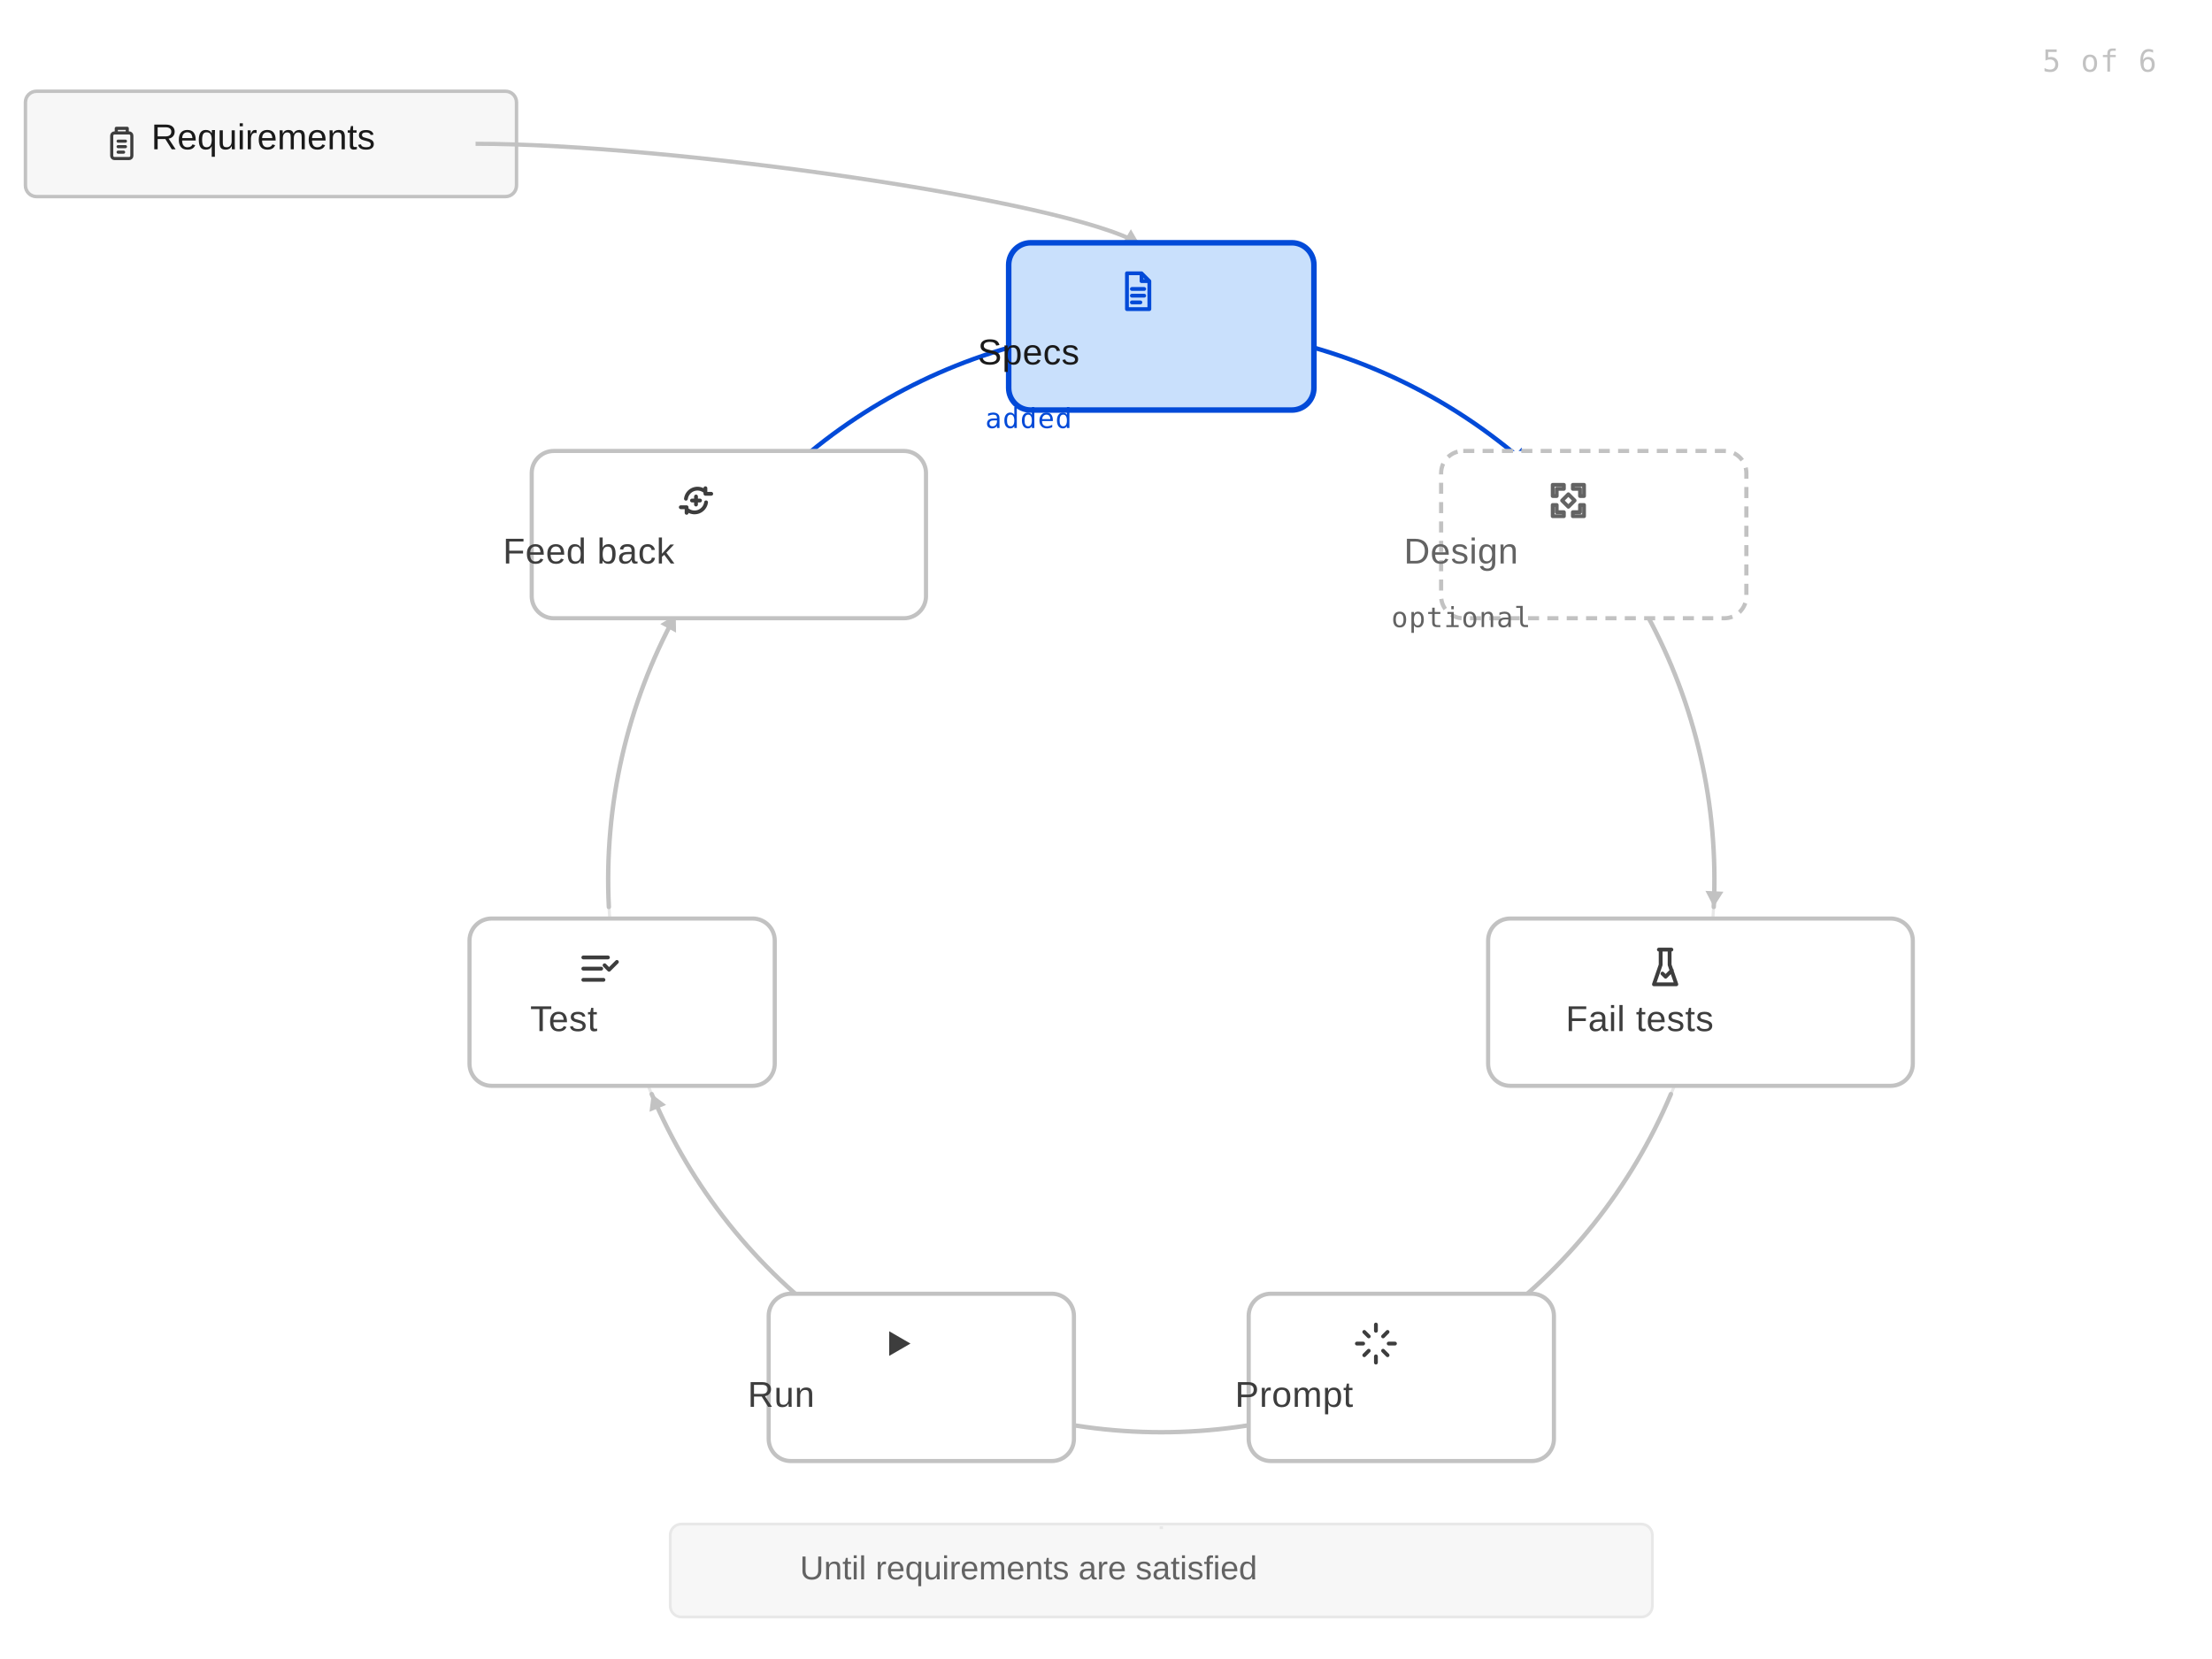
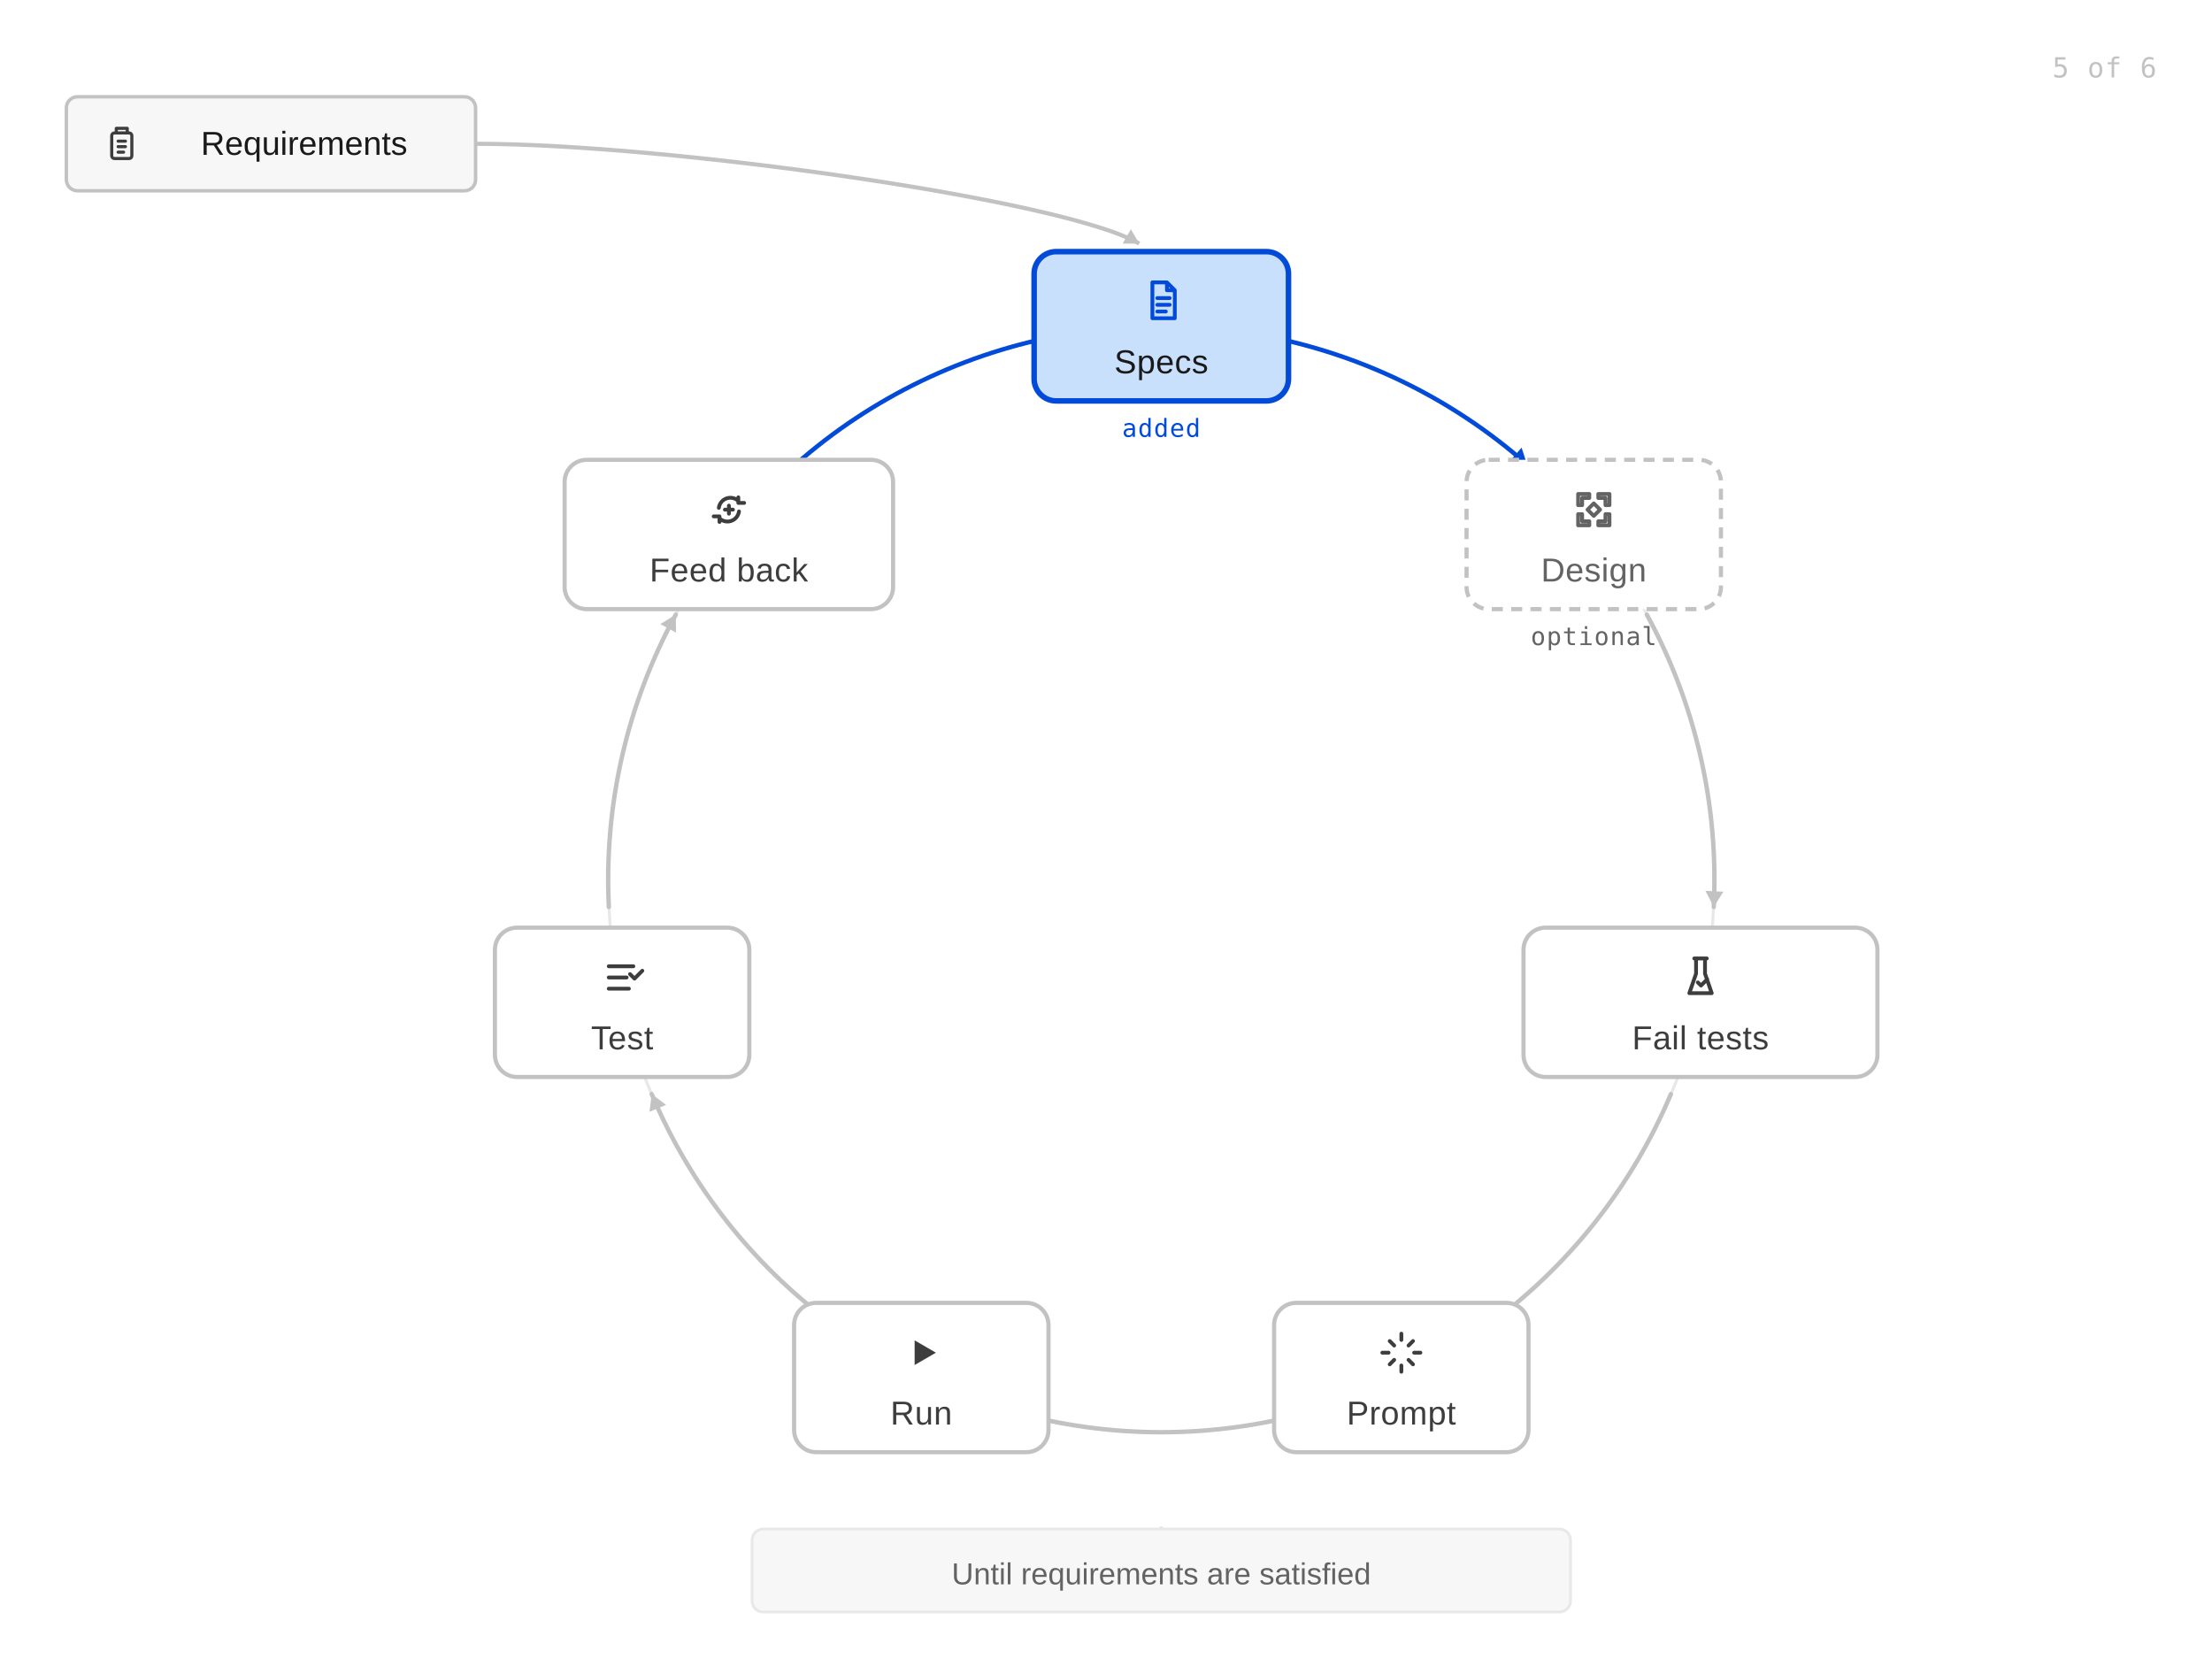
<svg xmlns="http://www.w3.org/2000/svg" viewBox="0 0 800 600" width="800" height="600" role="img" aria-label="Spec Driven Feedback Loop">
  <rect width="800" height="600" fill="#ffffff" />
  <circle cx="420" cy="318" r="200" fill="none" stroke="#e8e8e8" stroke-width="1.1" />
  <path d="M454.7 121.0 A200 200 0 0 1 552.3 168.0" fill="none" stroke="#024ad8" stroke-width="1.6" stroke-linecap="round" />
  <path d="M552.3 168.0 L546.0 166.8 L550.3 161.9 Z" fill="#024ad8" />
  <path d="M595.6 222.3 A200 200 0 0 1 619.8 328.0" fill="none" stroke="#c2c2c2" stroke-width="1.6" stroke-linecap="round" />
  <path d="M619.8 328.0 L616.8 322.2 L623.3 322.5 Z" fill="#c2c2c2" />
  <path d="M604.3 395.7 A200 200 0 0 1 536.7 480.4" fill="none" stroke="#c2c2c2" stroke-width="1.6" stroke-linecap="round" />
  <path d="M536.7 480.4 L539.4 474.5 L543.2 479.7 Z" fill="#c2c2c2" />
  <path d="M474.2 510.5 A200 200 0 0 1 365.8 510.5" fill="none" stroke="#c2c2c2" stroke-width="1.6" stroke-linecap="round" />
  <path d="M365.8 510.5 L372.1 508.9 L370.4 515.2 Z" fill="#c2c2c2" />
  <path d="M303.3 480.4 A200 200 0 0 1 235.7 395.7" fill="none" stroke="#c2c2c2" stroke-width="1.6" stroke-linecap="round" />
  <path d="M235.7 395.7 L240.9 399.6 L234.9 402.1 Z" fill="#c2c2c2" />
  <path d="M220.2 328.0 A200 200 0 0 1 244.4 222.3" fill="none" stroke="#c2c2c2" stroke-width="1.6" stroke-linecap="round" />
  <path d="M244.4 222.3 L244.5 228.8 L238.8 225.7 Z" fill="#c2c2c2" />
  <path d="M287.7 168.0 A200 200 0 0 1 385.3 121.0" fill="none" stroke="#024ad8" stroke-width="1.6" stroke-linecap="round" />
  <path d="M385.3 121.0 L380.3 125.2 L379.2 118.8 Z" fill="#024ad8" />
-   <rect x="9.2" y="33.0" width="177.6" height="38.1" rx="4" ry="4" fill="#f7f7f7" stroke="#c2c2c2" stroke-width="1.25" />
+   <rect x="24" y="35" width="148" height="34" rx="4" ry="4" fill="#f7f7f7" stroke="#c2c2c2" stroke-width="1.25" />
  <g transform="translate(36.1 44.1) scale(0.662)" fill="none" stroke="#3d3d3d" stroke-width="1.7" stroke-linecap="round" stroke-linejoin="round">
    <path d="M9 3.5h6v2.5H9zM8 6h8a1.5 1.5 0 0 1 1.5 1.5v11A1.5 1.5 0 0 1 16 20H8a1.5 1.5 0 0 1-1.5-1.5v-11A1.5 1.5 0 0 1 8 6zM10 10.5h4M10 13.5h4M10 16.5h3" />
  </g>
-   <text x="95.2" y="54.0" text-anchor="middle" font-family="IBM Plex Sans, Helvetica Neue, Arial, sans-serif" font-size="13" font-weight="500" fill="#1a1a1a">Requirements</text>
+   <text x="110" y="56" text-anchor="middle" font-family="IBM Plex Sans, Helvetica Neue, Arial, sans-serif" font-size="12" font-weight="500" fill="#1a1a1a">Requirements</text>
  <path d="M172 52 C242 52, 385.5 72.4, 412.0 88.1" fill="none" stroke="#c2c2c2" stroke-width="1.5" />
  <path d="M412.0 88.1 L406.0 88.1 L409.0 82.9 Z" fill="#c2c2c2" />
-   <rect x="242.4" y="551.2" width="355.2" height="33.6" rx="4" fill="#f7f7f7" stroke="#e8e8e8" stroke-width="1" />
-   <text x="372.0" y="571.2" text-anchor="middle" font-family="IBM Plex Sans, Helvetica Neue, Arial, sans-serif" font-size="12" fill="#636363">Until requirements are satisfied</text>
+   <rect x="272" y="553" width="296" height="30" rx="4" fill="#f7f7f7" stroke="#e8e8e8" stroke-width="1" />
+   <text x="420" y="573" text-anchor="middle" font-family="IBM Plex Sans, Helvetica Neue, Arial, sans-serif" font-size="11" fill="#636363">Until requirements are satisfied</text>
  <path d="M420.0 552.0 L420 553" fill="none" stroke="#e8e8e8" stroke-width="1.2" stroke-dasharray="3 3" />
-   <rect x="364.8" y="87.8" width="110.4" height="60.5" rx="8" ry="8" fill="#c9e0fc" stroke="#024ad8" stroke-width="2.0" />
-   <g transform="translate(401.1 96.0) scale(0.810)" fill="none" stroke="#024ad8" stroke-width="1.7" stroke-linecap="round" stroke-linejoin="round">
+   <rect x="374.0" y="91.0" width="92" height="54" rx="8" ry="8" fill="#c9e0fc" stroke="#024ad8" stroke-width="2.0" />
+   <g transform="translate(410.3 99.3) scale(0.810)" fill="none" stroke="#024ad8" stroke-width="1.7" stroke-linecap="round" stroke-linejoin="round">
    <path d="M8 3.5h6.5L18 7v12.5H8V3.5zM14.5 3.5V7H18M10.2 10.5h5.5M10.2 13.5h5.5M10.2 16.5h3.8" />
  </g>
-   <text x="372.0" y="131.8" text-anchor="middle" font-family="IBM Plex Sans, Helvetica Neue, Arial, sans-serif" font-size="13" font-weight="500" letter-spacing="0.16" fill="#1a1a1a">Specs</text>
-   <text x="372.0" y="154.8" text-anchor="middle" font-family="IBM Plex Mono, ui-monospace, Menlo, monospace" font-size="10" letter-spacing="0.32" fill="#024ad8">added</text>
-   <rect x="521.2" y="163.1" width="110.4" height="60.5" rx="8" ry="8" fill="#ffffff" stroke="#c2c2c2" stroke-width="1.5" stroke-dasharray="4 3" />
-   <g transform="translate(557.5 171.3) scale(0.810)" fill="none" stroke="#636363" stroke-width="1.7" stroke-linecap="round" stroke-linejoin="round">
+   <text x="420.0" y="135.0" text-anchor="middle" font-family="IBM Plex Sans, Helvetica Neue, Arial, sans-serif" font-size="12" font-weight="500" letter-spacing="0.16" fill="#1a1a1a">Specs</text>
+   <text x="420.0" y="158.0" text-anchor="middle" font-family="IBM Plex Mono, ui-monospace, Menlo, monospace" font-size="9" letter-spacing="0.32" fill="#024ad8">added</text>
+   <rect x="530.4" y="166.3" width="92" height="54" rx="8" ry="8" fill="#ffffff" stroke="#c2c2c2" stroke-width="1.5" stroke-dasharray="4 3" />
+   <g transform="translate(566.7 174.6) scale(0.810)" fill="none" stroke="#636363" stroke-width="1.7" stroke-linecap="round" stroke-linejoin="round">
    <path d="M5 5h5v1.8H6.8V10H5V5zM14 5h5v5h-1.8V6.8H14V5zM5 14h1.8v3.2H10V19H5v-5zM17.2 14H19v5h-5v-1.8h3.2V14zM9.2 12l2.8-2.8L14.8 12 12 14.8z" />
  </g>
-   <text x="528.4" y="203.8" text-anchor="middle" font-family="IBM Plex Sans, Helvetica Neue, Arial, sans-serif" font-size="13" font-weight="500" letter-spacing="0.16" fill="#636363">Design</text>
-   <text x="528.4" y="226.8" text-anchor="middle" font-family="IBM Plex Mono, ui-monospace, Menlo, monospace" font-size="10" letter-spacing="0.32" fill="#636363">optional</text>
-   <rect x="538.2" y="332.2" width="153.6" height="60.5" rx="8" ry="8" fill="#ffffff" stroke="#c2c2c2" stroke-width="1.5" />
-   <g transform="translate(592.5 340.6) scale(0.810)" fill="none" stroke="#3d3d3d" stroke-width="1.7" stroke-linecap="round" stroke-linejoin="round">
+   <text x="576.4" y="210.3" text-anchor="middle" font-family="IBM Plex Sans, Helvetica Neue, Arial, sans-serif" font-size="12" font-weight="500" letter-spacing="0.16" fill="#636363">Design</text>
+   <text x="576.4" y="233.3" text-anchor="middle" font-family="IBM Plex Mono, ui-monospace, Menlo, monospace" font-size="9" letter-spacing="0.32" fill="#636363">optional</text>
+   <rect x="551.0" y="335.5" width="128.0" height="54" rx="8" ry="8" fill="#ffffff" stroke="#c2c2c2" stroke-width="1.5" />
+   <g transform="translate(605.3 343.8) scale(0.810)" fill="none" stroke="#3d3d3d" stroke-width="1.7" stroke-linecap="round" stroke-linejoin="round">
    <path d="M10 3.5v6.8L7 19h10l-3-8.7V3.5zM9.2 3.5h5.6M10.8 14.2l1.4 1.4 2.8-2.8" />
  </g>
-   <text x="593.0" y="372.9" text-anchor="middle" font-family="IBM Plex Sans, Helvetica Neue, Arial, sans-serif" font-size="13" font-weight="500" letter-spacing="0.16" fill="#3d3d3d">Fail tests</text>
-   <rect x="451.6" y="467.9" width="110.4" height="60.5" rx="8" ry="8" fill="#ffffff" stroke="#c2c2c2" stroke-width="1.5" />
-   <g transform="translate(487.9 476.2) scale(0.810)" fill="none" stroke="#3d3d3d" stroke-width="1.7" stroke-linecap="round" stroke-linejoin="round">
+   <text x="615.0" y="379.5" text-anchor="middle" font-family="IBM Plex Sans, Helvetica Neue, Arial, sans-serif" font-size="12" font-weight="500" letter-spacing="0.16" fill="#3d3d3d">Fail tests</text>
+   <rect x="460.8" y="471.2" width="92" height="54" rx="8" ry="8" fill="#ffffff" stroke="#c2c2c2" stroke-width="1.5" />
+   <g transform="translate(497.1 479.5) scale(0.810)" fill="none" stroke="#3d3d3d" stroke-width="1.7" stroke-linecap="round" stroke-linejoin="round">
    <path d="M12 3.5v2.8M12 17.7v2.8M3.5 12h2.8M17.7 12h2.8M6.8 6.8l2 2M15.2 15.2l2 2M17.2 6.8l-2 2M8.8 15.2l-2 2" />
  </g>
-   <text x="468.0" y="508.8" text-anchor="middle" font-family="IBM Plex Sans, Helvetica Neue, Arial, sans-serif" font-size="13" font-weight="500" letter-spacing="0.16" fill="#3d3d3d">Prompt</text>
-   <rect x="278.0" y="467.9" width="110.4" height="60.5" rx="8" ry="8" fill="#ffffff" stroke="#c2c2c2" stroke-width="1.5" />
-   <g transform="translate(314.3 476.2) scale(0.810)">
+   <text x="506.8" y="515.2" text-anchor="middle" font-family="IBM Plex Sans, Helvetica Neue, Arial, sans-serif" font-size="12" font-weight="500" letter-spacing="0.16" fill="#3d3d3d">Prompt</text>
+   <rect x="287.2" y="471.2" width="92" height="54" rx="8" ry="8" fill="#ffffff" stroke="#c2c2c2" stroke-width="1.5" />
+   <g transform="translate(323.5 479.5) scale(0.810)">
    <path d="M9 6.5l9.5 5.5L9 17.5z" fill="#3d3d3d" stroke="none" />
  </g>
-   <text x="282.5" y="508.8" text-anchor="middle" font-family="IBM Plex Sans, Helvetica Neue, Arial, sans-serif" font-size="13" font-weight="500" letter-spacing="0.16" fill="#3d3d3d">Run</text>
-   <rect x="169.8" y="332.2" width="110.4" height="60.5" rx="8" ry="8" fill="#ffffff" stroke="#c2c2c2" stroke-width="1.5" />
-   <g transform="translate(206.1 340.6) scale(0.810)" fill="none" stroke="#3d3d3d" stroke-width="1.7" stroke-linecap="round" stroke-linejoin="round">
+   <text x="333.2" y="515.2" text-anchor="middle" font-family="IBM Plex Sans, Helvetica Neue, Arial, sans-serif" font-size="12" font-weight="500" letter-spacing="0.16" fill="#3d3d3d">Run</text>
+   <rect x="179.0" y="335.5" width="92" height="54" rx="8" ry="8" fill="#ffffff" stroke="#c2c2c2" stroke-width="1.5" />
+   <g transform="translate(215.3 343.8) scale(0.810)" fill="none" stroke="#3d3d3d" stroke-width="1.7" stroke-linecap="round" stroke-linejoin="round">
    <path d="M6 7h11M6 12h8M6 17h9M15.5 10.5l2 2 3.5-3.5" />
  </g>
-   <text x="203.9" y="372.9" text-anchor="middle" font-family="IBM Plex Sans, Helvetica Neue, Arial, sans-serif" font-size="13" font-weight="500" letter-spacing="0.16" fill="#3d3d3d">Test</text>
-   <rect x="192.3" y="163.1" width="142.6" height="60.5" rx="8" ry="8" fill="#ffffff" stroke="#c2c2c2" stroke-width="1.5" />
-   <g transform="translate(242.0 171.3) scale(0.810)" fill="none" stroke="#3d3d3d" stroke-width="1.7" stroke-linecap="round" stroke-linejoin="round">
+   <text x="225.0" y="379.5" text-anchor="middle" font-family="IBM Plex Sans, Helvetica Neue, Arial, sans-serif" font-size="12" font-weight="500" letter-spacing="0.16" fill="#3d3d3d">Test</text>
+   <rect x="204.2" y="166.3" width="118.8" height="54" rx="8" ry="8" fill="#ffffff" stroke="#c2c2c2" stroke-width="1.5" />
+   <g transform="translate(253.9 174.6) scale(0.810)" fill="none" stroke="#3d3d3d" stroke-width="1.7" stroke-linecap="round" stroke-linejoin="round">
    <path d="M7.5 11.2a5.2 5.2 0 0 1 8.6-3.2M16.2 6.5V9h2.6M16.5 12.8a5.2 5.2 0 0 1-8.6 3.2M7.8 17.5V15H5.2M12 10.2v3.6M10.2 12h3.6" />
  </g>
-   <text x="212.9" y="203.8" text-anchor="middle" font-family="IBM Plex Sans, Helvetica Neue, Arial, sans-serif" font-size="13" font-weight="500" letter-spacing="0.16" fill="#3d3d3d">Feed back</text>
-   <text x="780" y="25.9" text-anchor="end" font-family="IBM Plex Mono, ui-monospace, Menlo, monospace" font-size="11" letter-spacing="0.32" fill="#c2c2c2">5 of 6</text>
+   <text x="263.6" y="210.3" text-anchor="middle" font-family="IBM Plex Sans, Helvetica Neue, Arial, sans-serif" font-size="12" font-weight="500" letter-spacing="0.16" fill="#3d3d3d">Feed back</text>
+   <text x="780" y="28" text-anchor="end" font-family="IBM Plex Mono, ui-monospace, Menlo, monospace" font-size="10" letter-spacing="0.32" fill="#c2c2c2">5 of 6</text>
</svg>
